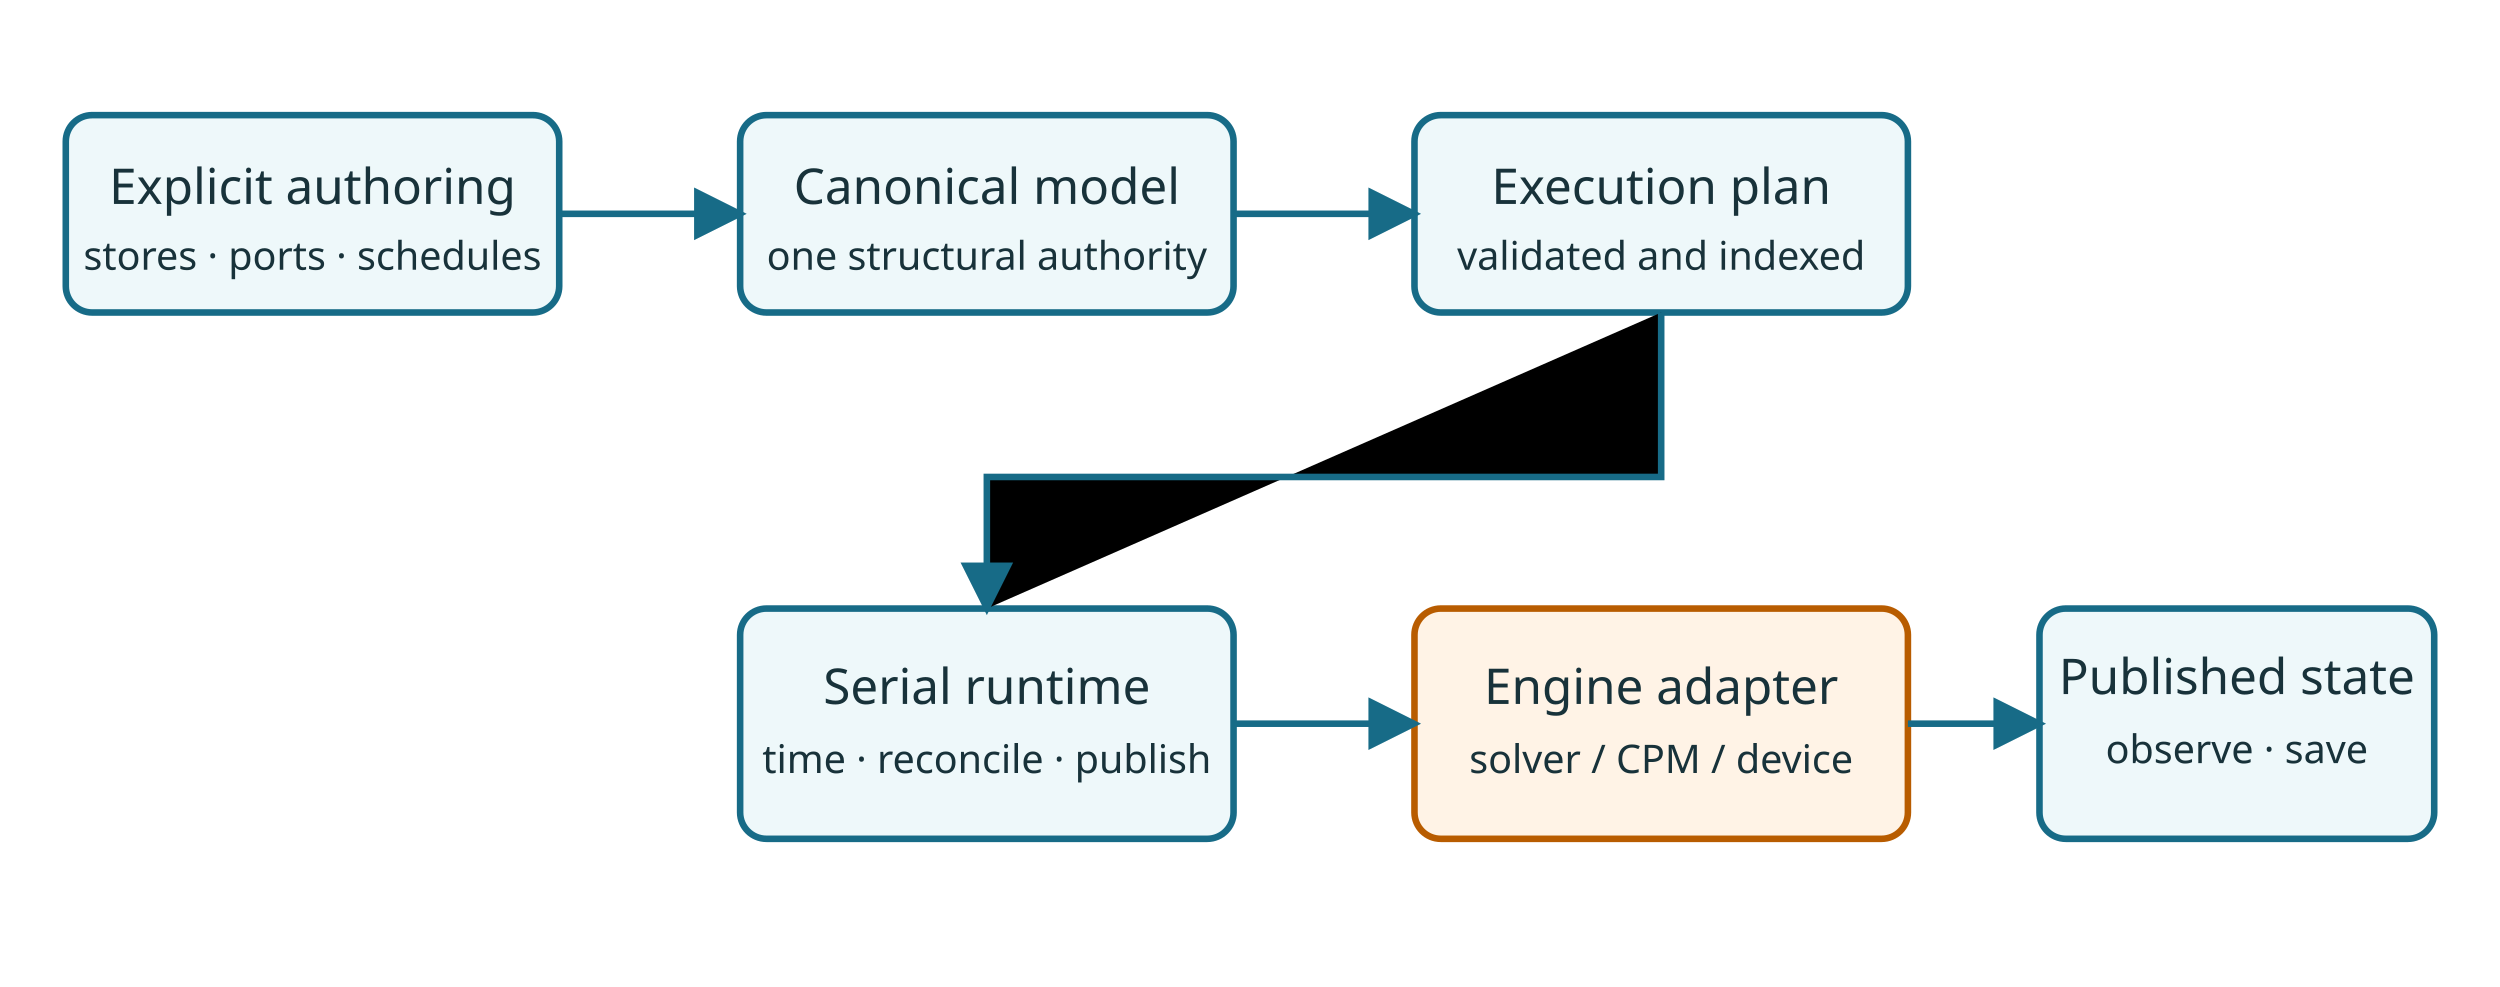
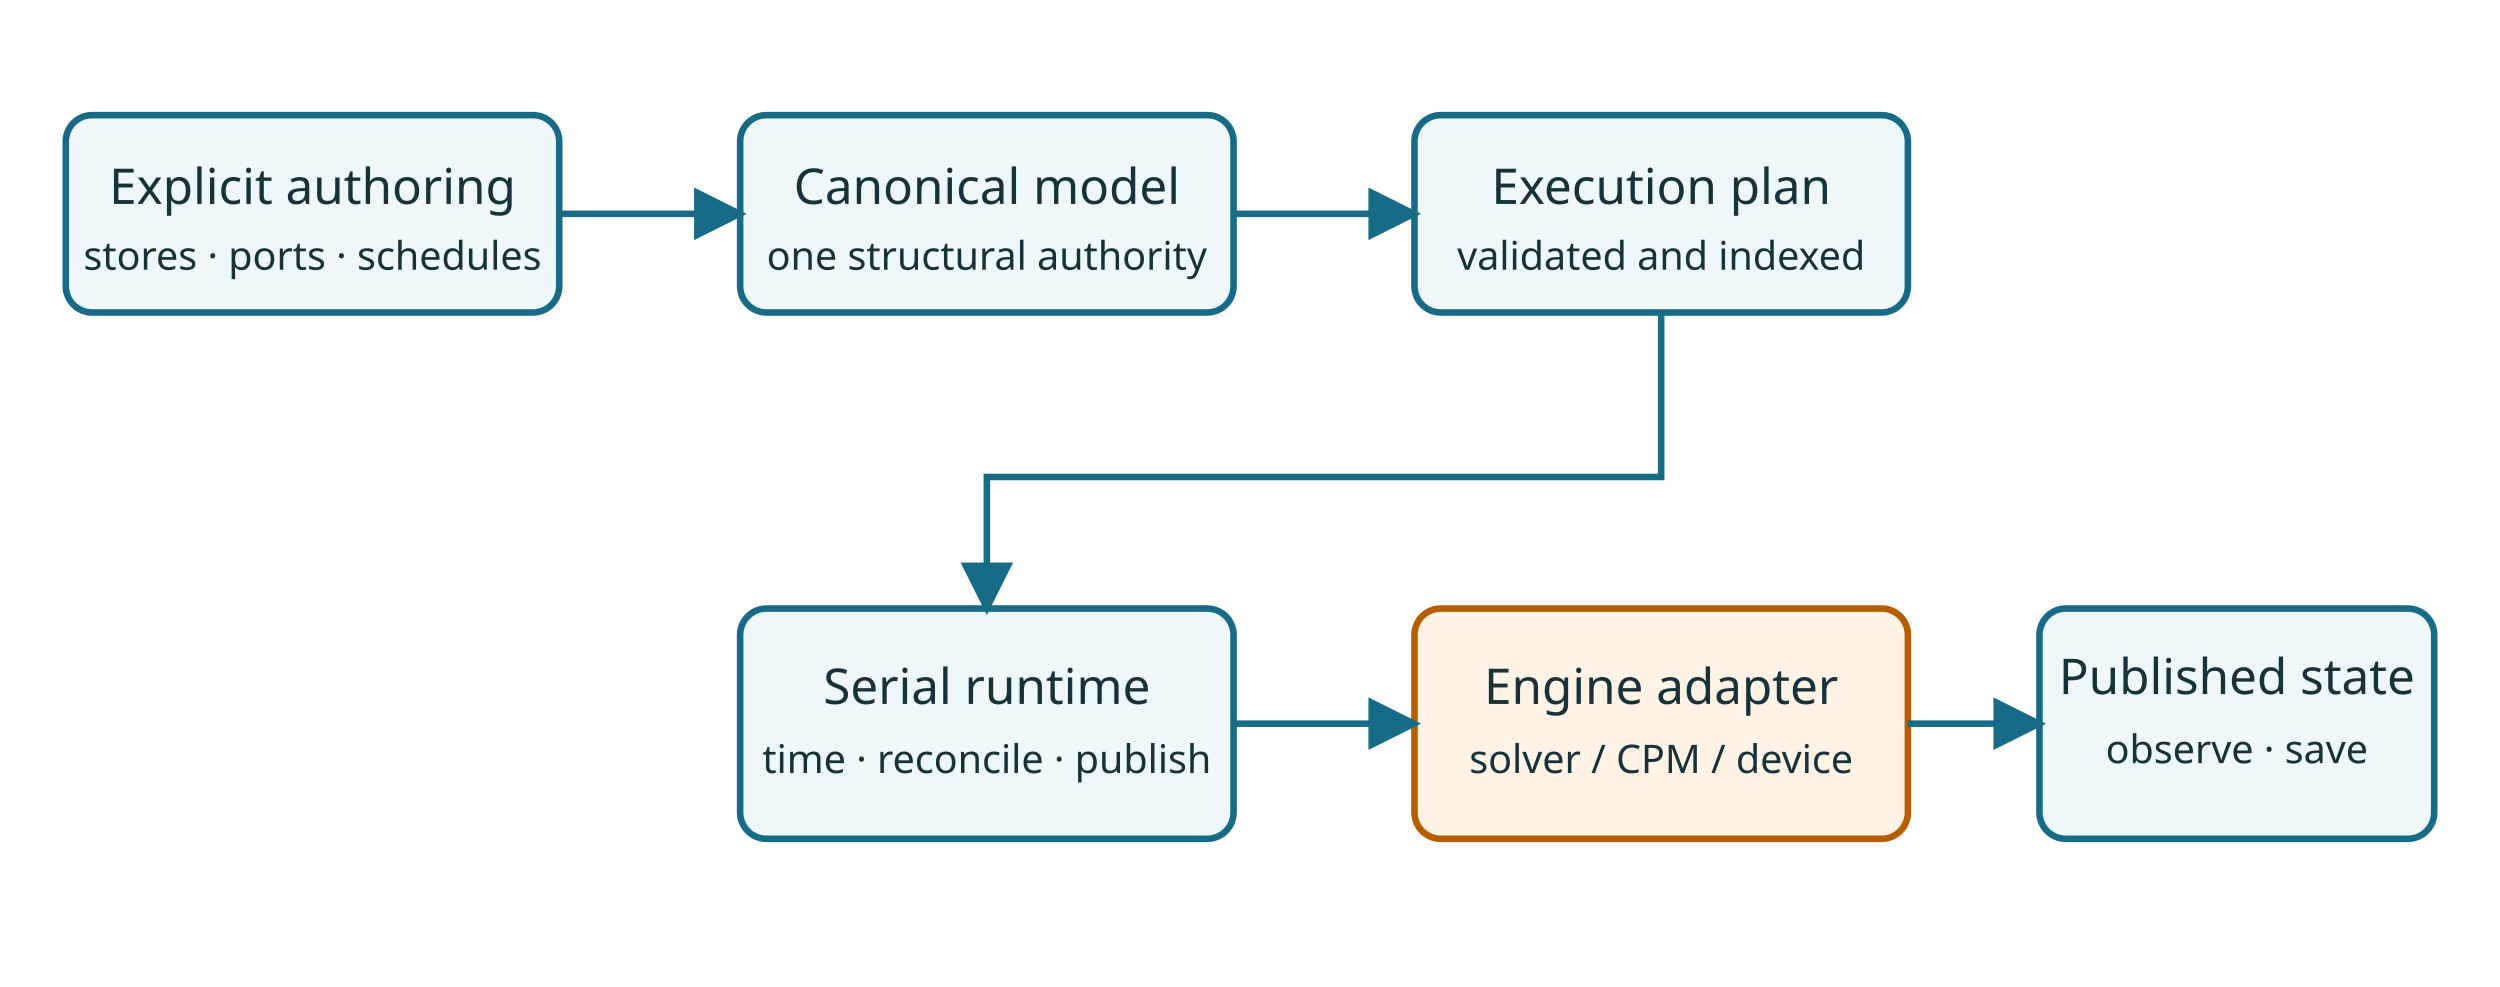
<svg xmlns="http://www.w3.org/2000/svg" viewBox="0 0 760 300" role="img" aria-labelledby="title desc">
  <defs>
    <style>
    .box{fill:#eef8fa;stroke:#176b87;stroke-width:2}.heavy{fill:#fff3e6;stroke:#b85c00;stroke-width:2}
    .text{font:15px system-ui,sans-serif;fill:#18323a}.small{font:12px system-ui,sans-serif;fill:#18323a}
-     .arrow{stroke:#176b87;stroke-width:2;marker-end:url(#m)}
+     .arrow{fill:none;stroke:#176b87;stroke-width:2;marker-end:url(#m)}
  </style>
    <marker id="m" markerWidth="8" markerHeight="8" refX="7" refY="4" orient="auto">
      <path d="M0 0L8 4L0 8z" fill="#176b87" />
    </marker>
  </defs>
  <rect class="box" x="20" y="35" width="150" height="60" rx="8" />
  <text class="text" x="95" y="62" text-anchor="middle">Explicit authoring</text>
  <text class="small" x="95" y="82" text-anchor="middle">stores · ports · schedules</text>
  <rect class="box" x="225" y="35" width="150" height="60" rx="8" />
  <text class="text" x="300" y="62" text-anchor="middle">Canonical model</text>
  <text class="small" x="300" y="82" text-anchor="middle">one structural authority</text>
  <rect class="box" x="430" y="35" width="150" height="60" rx="8" />
  <text class="text" x="505" y="62" text-anchor="middle">Execution plan</text>
  <text class="small" x="505" y="82" text-anchor="middle">validated and indexed</text>
  <rect class="box" x="225" y="185" width="150" height="70" rx="8" />
  <text class="text" x="300" y="214" text-anchor="middle">Serial runtime</text>
  <text class="small" x="300" y="235" text-anchor="middle">time · reconcile · publish</text>
  <rect class="heavy" x="430" y="185" width="150" height="70" rx="8" />
  <text class="text" x="505" y="214" text-anchor="middle">Engine adapter</text>
  <text class="small" x="505" y="235" text-anchor="middle">solver / CPM / device</text>
  <rect class="box" x="620" y="185" width="120" height="70" rx="8" />
  <text class="text" x="680" y="211" text-anchor="middle">Published state</text>
  <text class="small" x="680" y="232" text-anchor="middle">observe · save</text>
  <path class="arrow" d="M170 65H225" />
  <path class="arrow" d="M375 65H430" />
  <path class="arrow" d="M505 95V145H300V185" />
  <path class="arrow" d="M375 220H430" />
  <path class="arrow" d="M580 220H620" />
</svg>
